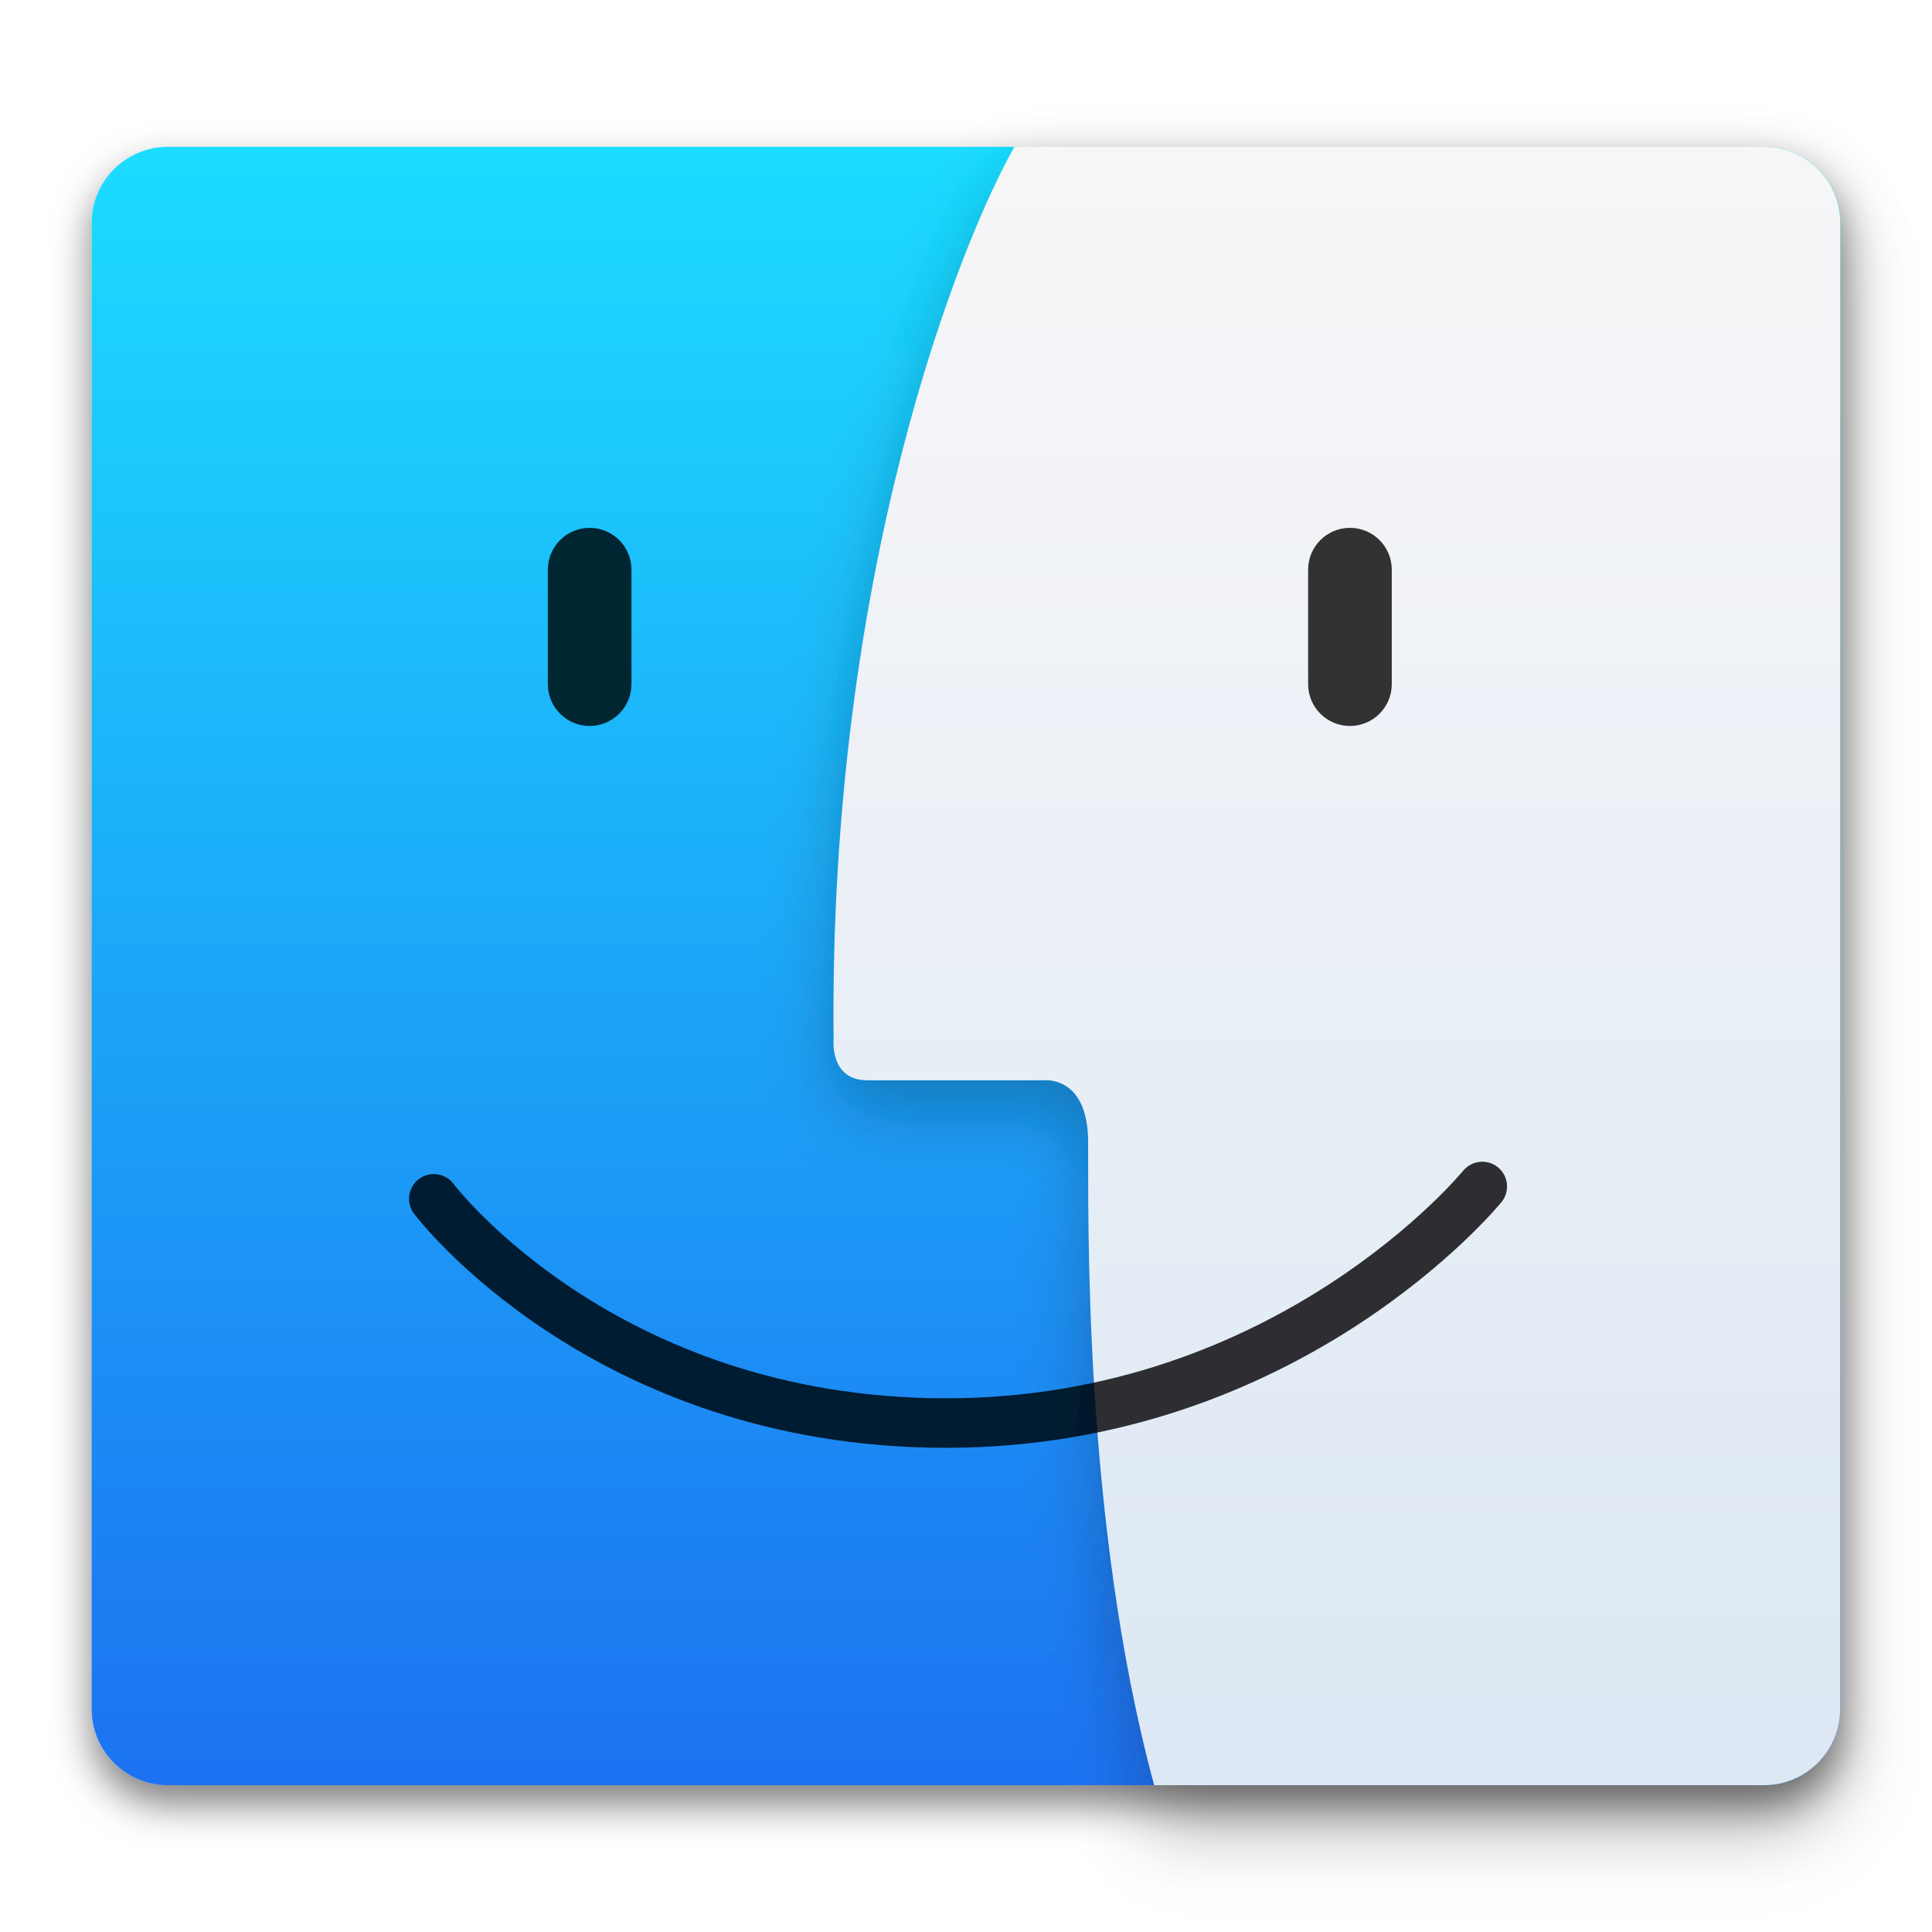
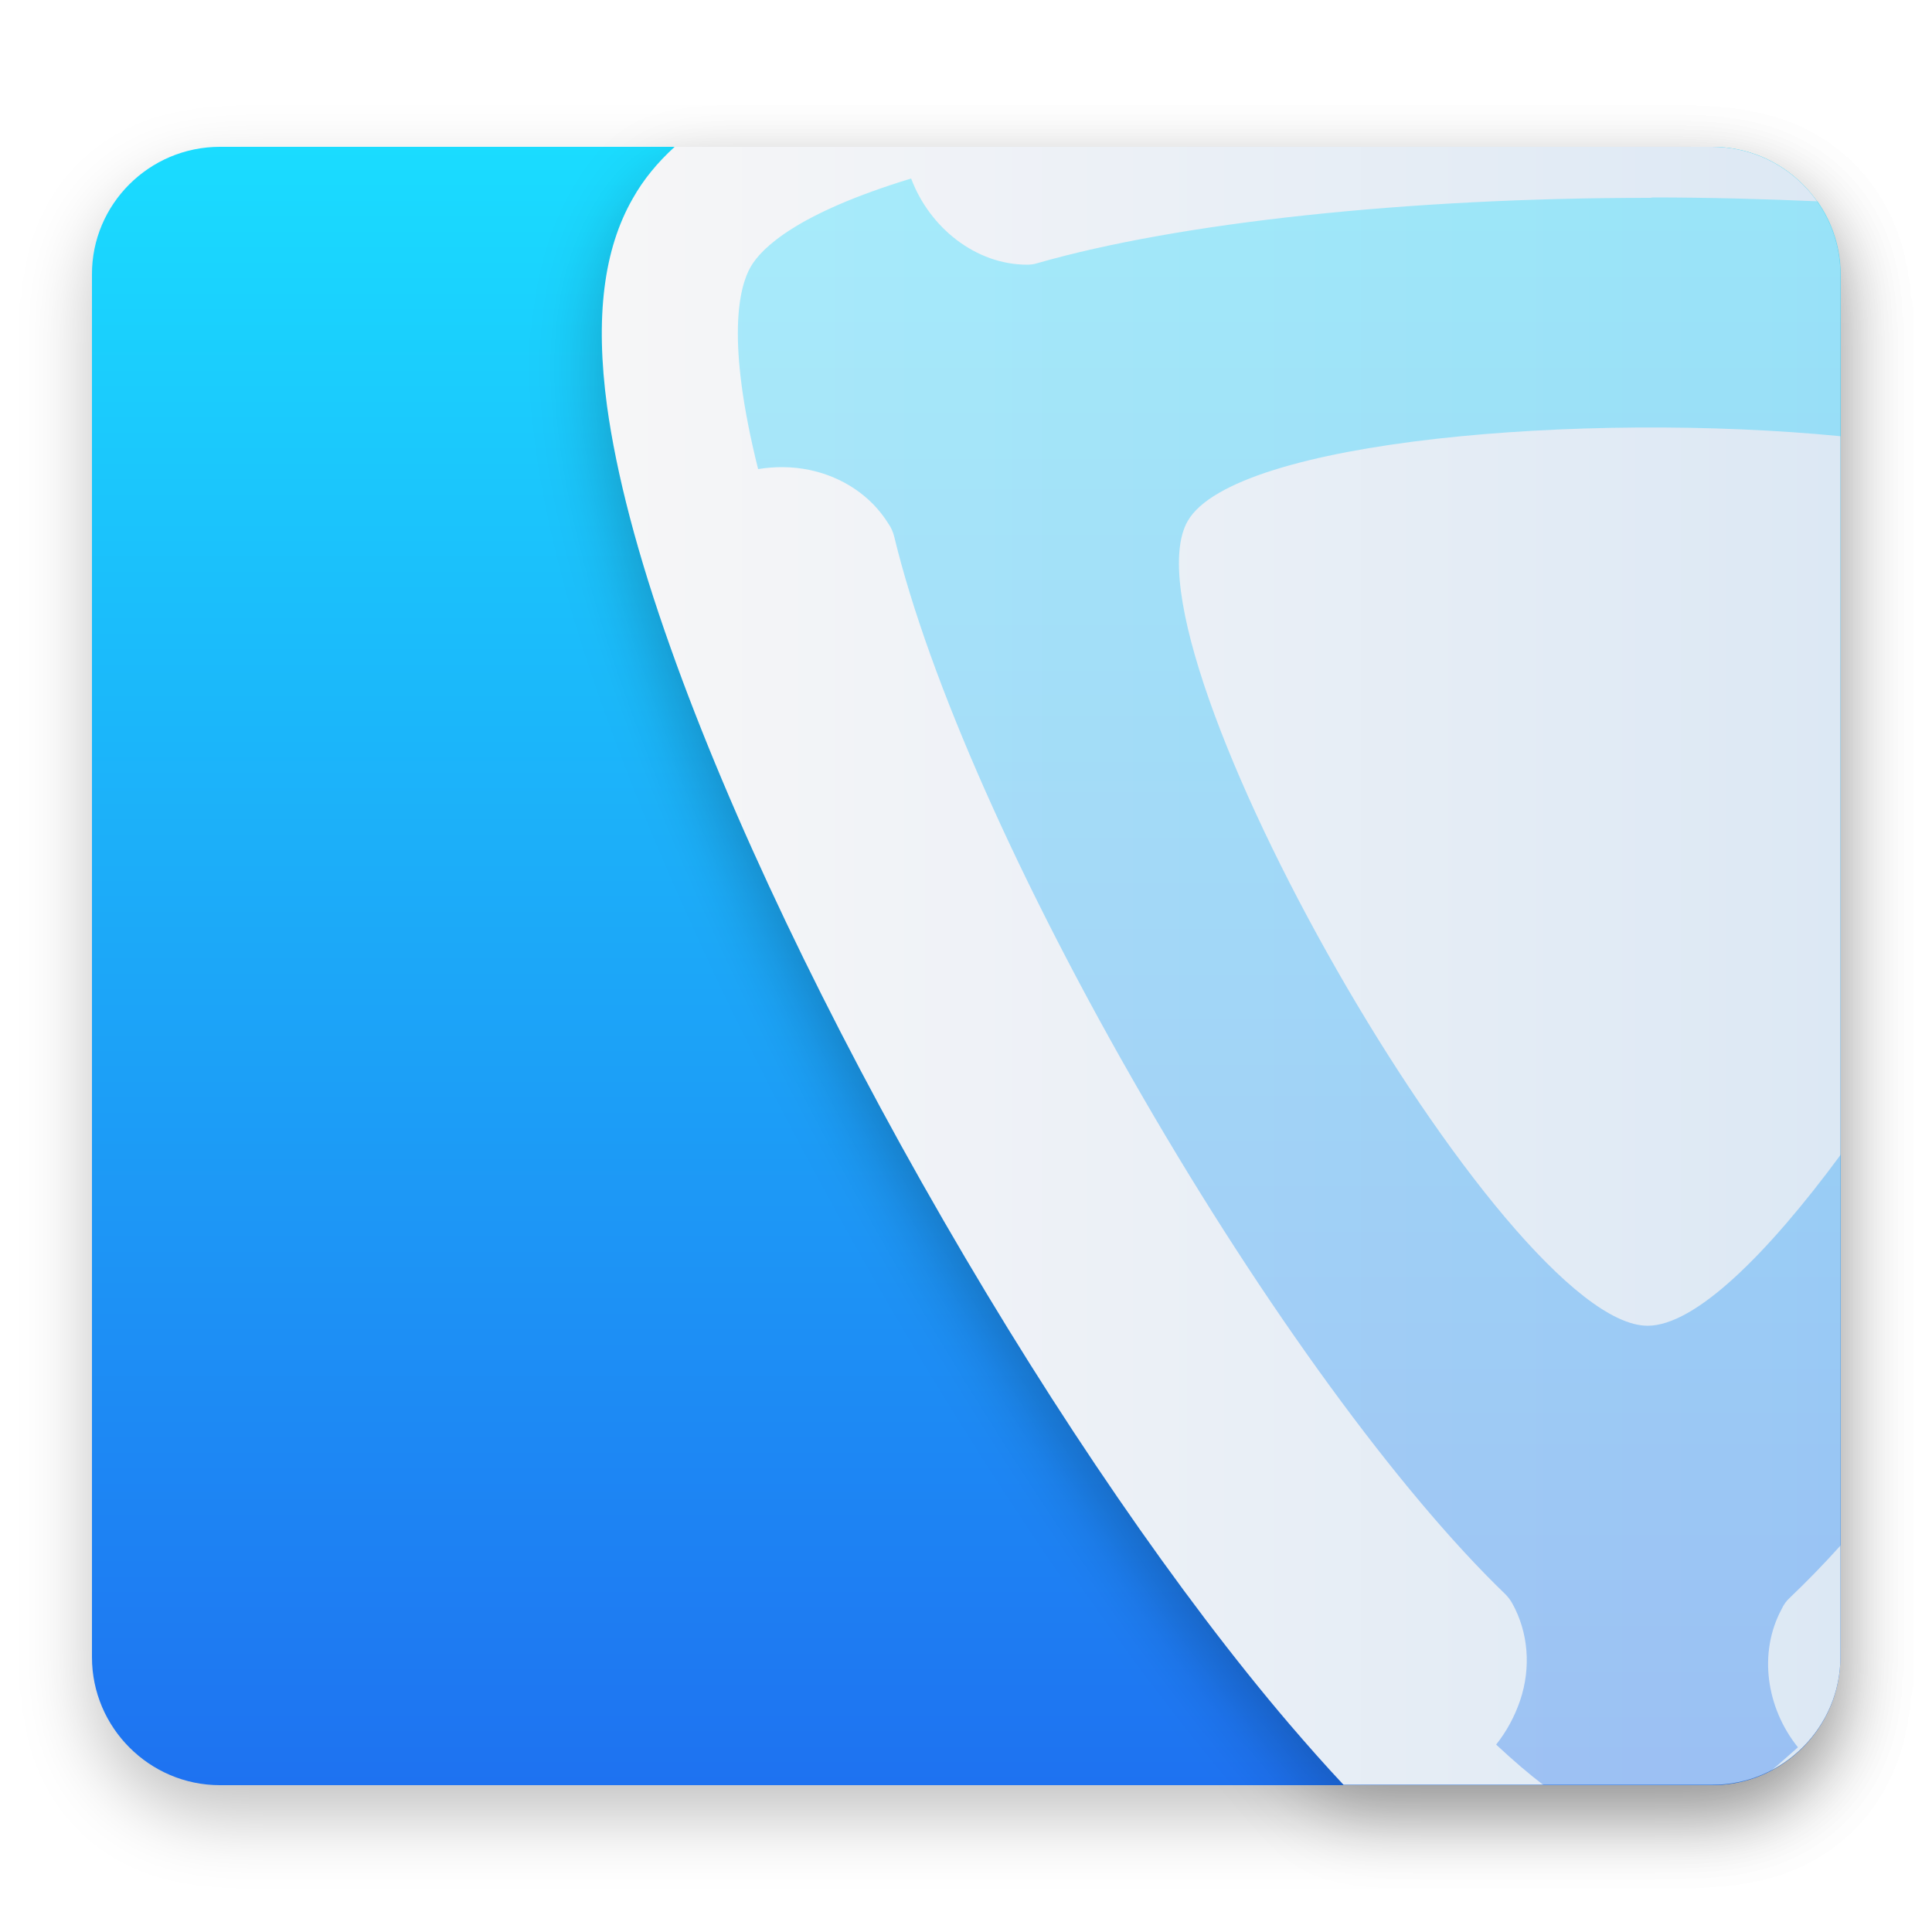
<svg xmlns="http://www.w3.org/2000/svg" viewBox="0 0 500 500">
-   <filter width="112.1%" height="113.2%" id="finder-filter-1" filterUnits="objectBoundingBox" y="-3.9%" x="-6.1%">
-     <feOffset result="shadowOffsetOuter1" in="SourceAlpha" dy="5" dx="0" />
-     <feGaussianBlur stdDeviation="5" result="shadowBlurOuter1" in="shadowOffsetOuter1" />
-     <feColorMatrix type="matrix" values="0 0 0 0 0   0 0 0 0 0   0 0 0 0 0  0 0 0 0.5 0" result="shadowMatrixOuter1" in="shadowBlurOuter1">
- 			</feColorMatrix>
-     <feMerge>
-       <feMergeNode in="shadowMatrixOuter1" />
-       <feMergeNode in="SourceGraphic" />
-     </feMerge>
+   <style type="text/css">
+ 		.st0{fill:url(#SVGID_1_);}
+ 		.st1{fill:url(#SVGID_2_);}
+ 		.st2{opacity:0.35;fill:url(#SVGID_3_);}
+ 	</style>
+   <filter x="-7.5%" y="-6.0%" width="115.0%" height="116.1%" filterUnits="objectBoundingBox" id="kepler-1">
+     <feOffset dx="0" dy="8" in="SourceAlpha" result="shadowOffsetOuter1" />
+     <feGaussianBlur stdDeviation="9" in="shadowOffsetOuter1" result="shadowBlurOuter1" />
+     <feColorMatrix values="0 0 0 0 0   0 0 0 0 0   0 0 0 0 0  0 0 0 0.237 0" type="matrix" in="shadowBlurOuter1" />
  </filter>
-   <linearGradient id="Combined-Shape_2_" gradientUnits="userSpaceOnUse" x1="-17.661" y1="489.986" x2="-17.661" y2="488.888" gradientTransform="matrix(237.1971 0 0 -386 4515.895 189162.5)">
+   <linearGradient id="SVGID_1_" gradientUnits="userSpaceOnUse" x1="250" y1="37.999" x2="250" y2="462">
+     <stop offset="0" style="stop-color:#1ADCFF" />
+     <stop offset="1" style="stop-color:#1E72F1" />
+   </linearGradient>
+   <linearGradient id="SVGID_2_" gradientUnits="userSpaceOnUse" x1="155.698" y1="250" x2="476.281" y2="250">
    <stop offset="0" style="stop-color:#F6F6F7" />
    <stop offset="0.226" style="stop-color:#F1F3F7" />
    <stop offset="1" style="stop-color:#DCE8F4" />
  </linearGradient>
-   <linearGradient id="finder-path-3_3_" gradientUnits="userSpaceOnUse" x1="-17.825" y1="489.986" x2="-17.825" y2="488.888" gradientTransform="matrix(412 0 0 -386 7575 189162.5)">
+   <linearGradient id="SVGID_3_" gradientUnits="userSpaceOnUse" x1="333.673" y1="46.164" x2="333.673" y2="462">
    <stop offset="0" style="stop-color:#1ADCFF" />
    <stop offset="1" style="stop-color:#1E72F1" />
  </linearGradient>
-   <filter x="-7.5%" y="-6.0%" width="115.0%" height="116.1%" filterUnits="objectBoundingBox" id="finder-filter-4">
-     <feOffset dx="0" dy="8" in="SourceAlpha" result="shadowOffsetOuter1" />
-     <feGaussianBlur stdDeviation="9" in="shadowOffsetOuter1" result="shadowBlurOuter1" />
-     <feColorMatrix values="0 0 0 0 0   0 0 0 0 0   0 0 0 0 0  0 0 0 0.237 0" type="matrix" in="shadowBlurOuter1" />
-   </filter>
-   <g id="Page-1">
-     <g id="Finder" transform="translate(-31, -53)">
-       <g id="Icon" transform="translate(50, 63)" filter="url(#finder-filter-1)">
-         <path id="finder-path-3_2_" fill="url(#finder-path-3_3_)" d="M24.441,28H437.56c10.891,0,19.721,8.83,19.721,19.721v384.559 c0,10.892-8.83,19.721-19.721,19.721H24.441C13.55,452,4.72,443.171,4.72,432.279V47.721C4.72,36.83,13.55,28,24.441,28z" />
-         <path fill="url(#Combined-Shape_2_)" filter="url(#finder-filter-4)" d="M243.524,28h194.004c10.89,0,19.718,8.832,19.718,19.723v384.555 c0,10.893-8.837,19.723-19.718,19.723H279.694c-18.71-69.138-16.938-149.934-17.082-166.648 c-0.137-17.196-11.511-15.767-11.511-15.767h-45.384c-10.044,0.139-8.981-10.53-8.981-10.53 C195.436,137.995,229.262,53.213,243.524,28z" />
-         <path fill="url(#Combined-Shape_2_)" d="M243.524,28h194.004c10.89,0,19.718,8.832,19.718,19.723v384.555 c0,10.893-8.837,19.723-19.718,19.723H279.694c-18.71-69.138-16.938-149.934-17.082-166.648 c-0.137-17.196-11.511-15.767-11.511-15.767h-45.384c-10.044,0.139-8.981-10.53-8.981-10.53 C195.436,137.995,229.262,53.213,243.524,28z" />
-         <path opacity="0.8" d="M330.366,126.605L330.366,126.605 c5.978,0,10.822,4.844,10.822,10.821v29.63c0,5.977-4.845,10.823-10.822,10.823l0,0c-5.977,0-10.822-4.846-10.822-10.823v-29.63 C319.544,131.449,324.39,126.605,330.366,126.605z" />
-         <path opacity="0.8" d="M133.601,126.605L133.601,126.605 c5.977,0,10.822,4.844,10.822,10.821v29.63c0,5.977-4.845,10.823-10.822,10.823l0,0c-5.977,0-10.822-4.846-10.822-10.823v-29.63 C122.779,131.449,127.624,126.605,133.601,126.605z" />
-         <path opacity="0.8" fill="none" stroke="#000000" stroke-width="12.819" stroke-linecap="round" d=" M93.265,300.255c0,0,43.717,58.027,132.618,58.027c88.9,0,138.73-61.223,138.73-61.223" />
-       </g>
-     </g>
-   </g>
+   <path filter="url(#kepler-1)" d="M443.1,462H56.9c-18.2,0-33.1-14.9-33.1-33.1V71.1C23.7,52.9,38.6,38,56.9,38h386.3c18.2,0,33.1,14.9,33.1,33.1 v357.7C476.3,447.1,461.4,462,443.1,462z" />
+   <path class="st0" d="M443.1,462H56.9c-18.2,0-33.1-14.9-33.1-33.1V71.1C23.7,52.9,38.6,38,56.9,38h386.3c18.2,0,33.1,14.9,33.1,33.1 v357.7C476.3,447.1,461.4,462,443.1,462z" />
+   <path filter="url(#kepler-1)" d="M443.1,38H174.6c-4.5,4.1-8.1,8.5-10.8,13.3c-7.6,13.2-9.8,30.8-6.7,53.8c2.4,17.5,7.9,38.6,16.5,62.7 c15.4,43.4,40.5,96,70.6,148.1c29.2,50.6,61,96.9,89.5,130.3c4.8,5.6,9.4,10.8,14,15.7h95.5c18.2,0,33.1-14.9,33.1-33.1V71.1 C476.3,52.9,461.4,38,443.1,38z" />
+   <path class="st1" d="M443.1,38H174.6c-4.5,4.1-8.1,8.5-10.8,13.3c-7.6,13.2-9.8,30.8-6.7,53.8c2.4,17.5,7.9,38.6,16.5,62.7 c15.4,43.4,40.5,96,70.6,148.1c29.2,50.6,61,96.9,89.5,130.3c4.8,5.6,9.4,10.8,14,15.7h95.5c18.2,0,33.1-14.9,33.1-33.1V71.1 C476.3,52.9,461.4,38,443.1,38z" />
+   <path class="st2" d="M426.8,51.2c-62.5,0-121.7,6.4-158.3,16.9c-0.9,0.3-1.8,0.4-2.7,0.4c-13.2,0-25.2-9.5-30-22.3 c-29.6,9-38.7,18-41.5,22.8c-3,5.2-6.5,18.8,1.9,52.4c4.3-0.7,8.8-0.7,13.2,0.2c8.7,1.8,16.1,6.8,20.5,13.9c0.7,1,1.2,2.1,1.5,3.3 c9,37.2,32.5,90.1,64.4,145.2c31.3,54.1,66.3,102.1,93.7,128.5c0,0,0,0,0.1,0.1c0,0,0,0,0,0c0,0,0,0,0,0c0.7,0.7,1.3,1.5,1.8,2.4 c4.1,7.4,4.9,16.5,2,25.1c-1.4,4.1-3.5,8-6.2,11.4c4.5,4.2,8.6,7.7,12.3,10.5h43.7c5.4,0,10.5-1.3,15.1-3.7c2.2-1.8,4.5-3.9,7-6.1 c-8.2-10.2-10.3-24.5-4.2-35.8c0.5-1.1,1.2-2.1,2.1-2.9c4.3-4.1,8.7-8.6,13.2-13.6V298.8c-19.1,25.9-37.7,44.3-50,44.3 c-37,0-137.7-175.9-119-208.3c12.1-20.9,102.8-28.4,169-21.9V71.1c0-7-2.2-13.6-6-19c-13.8-0.6-28.1-1-42.7-1 C427.3,51.2,427.1,51.2,426.8,51.2z" />
</svg>
